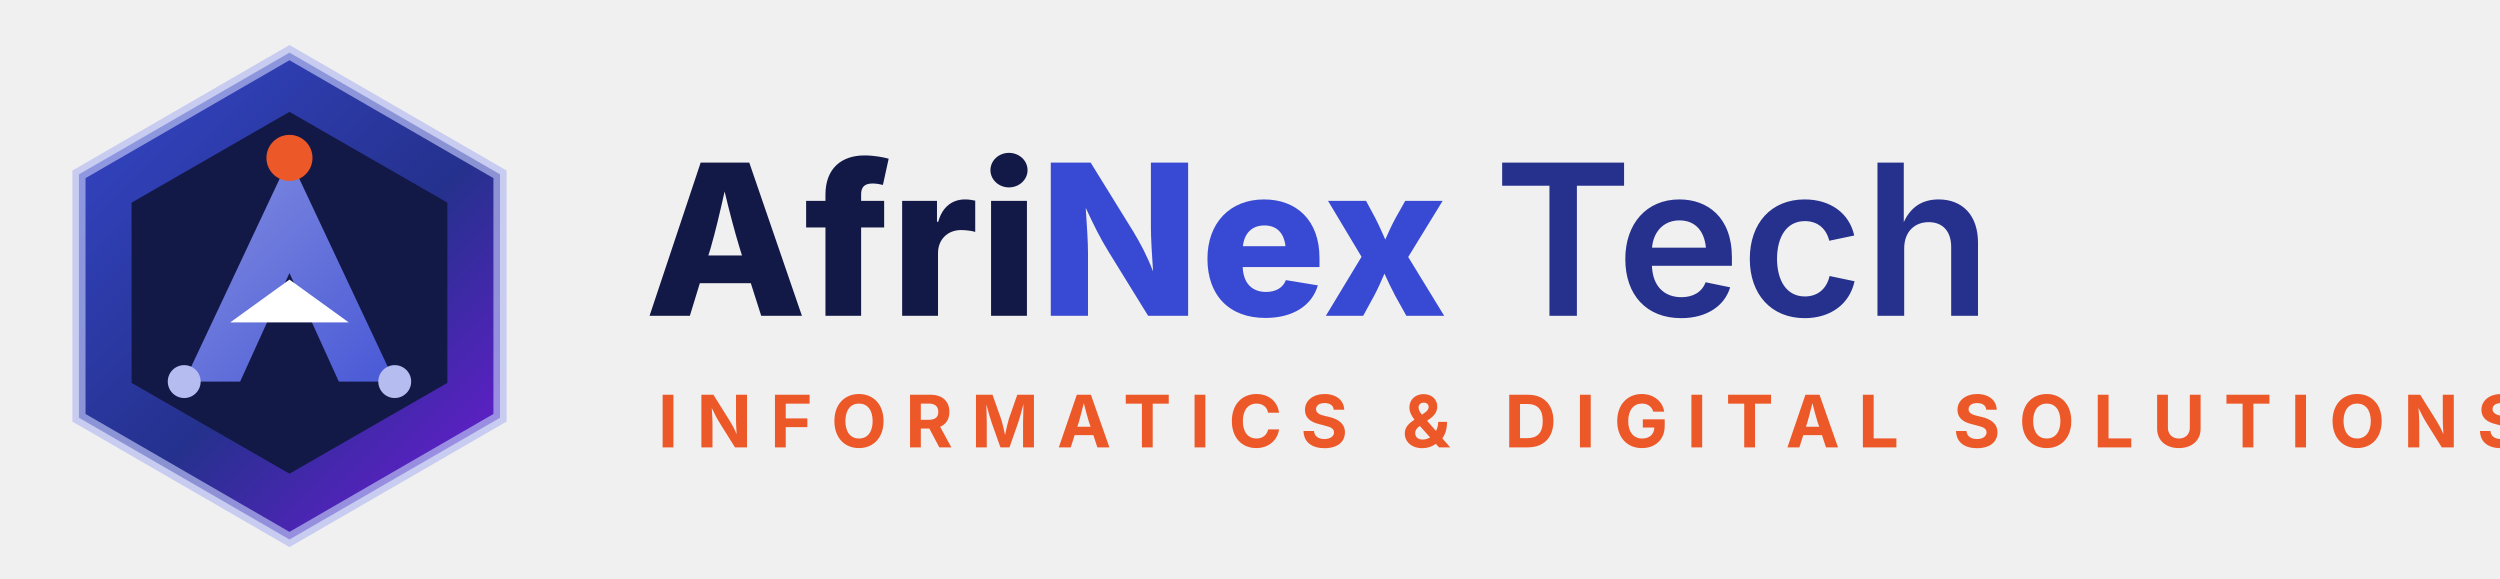
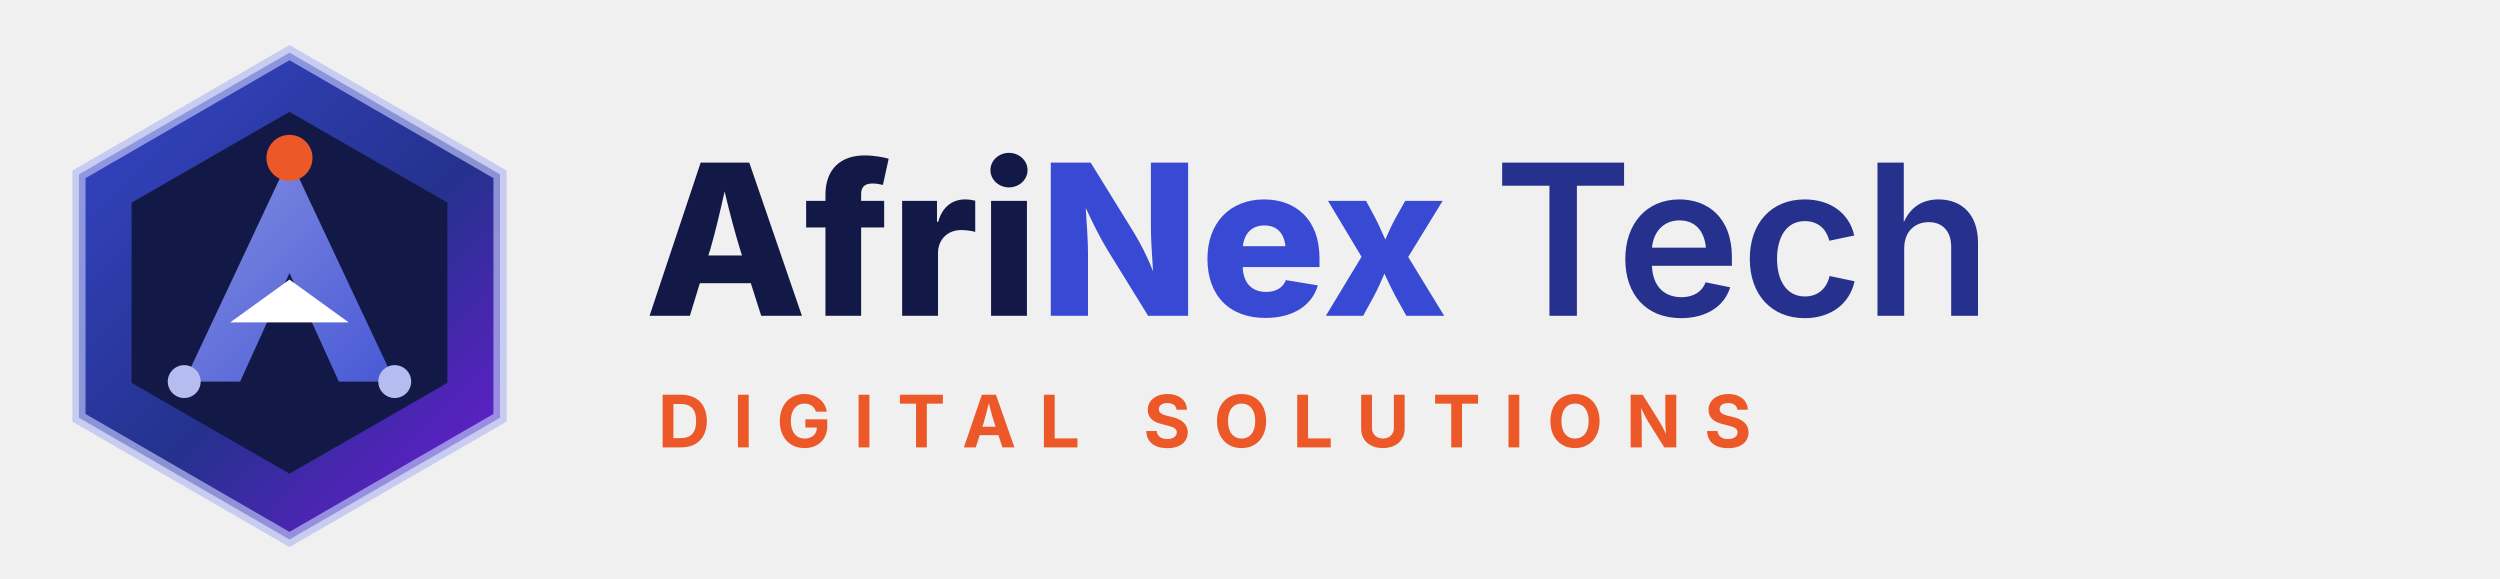
<svg xmlns="http://www.w3.org/2000/svg" viewBox="0 0 380 88" fill="none">
  <defs>
    <linearGradient id="savannahHexGrad" x1="0" y1="0" x2="80" y2="80" gradientUnits="userSpaceOnUse">
      <stop offset="0%" stop-color="#384AD3" />
      <stop offset="55%" stop-color="#25318D" />
      <stop offset="100%" stop-color="#8015E8" />
    </linearGradient>
    <linearGradient id="savannahApexGrad" x1="16" y1="16" x2="64" y2="64" gradientUnits="userSpaceOnUse">
      <stop offset="0%" stop-color="#8F98E2" />
      <stop offset="100%" stop-color="#384AD3" />
    </linearGradient>
  </defs>
  <g transform="translate(4, 4)">
    <path d="M40 4L72 22.5V59.5L40 78L8 59.5V22.5L40 4Z" fill="url(#savannahHexGrad)" stroke="#B5BCF0" stroke-width="2" stroke-opacity="0.7" />
    <path d="M40 13L64 26.8V54.2L40 68L16 54.2V26.8L40 13Z" fill="#131946" />
    <path d="M40 20L56 54H47.5L40 37.5L32.5 54H24L40 20Z" fill="url(#savannahApexGrad)" />
    <path d="M31 45H49L40 38.5L31 45Z" fill="#ffffff" />
    <circle cx="40" cy="20" r="3.5" fill="#ED5829" />
    <circle cx="24" cy="54" r="2.5" fill="#B5BCF0" />
    <circle cx="56" cy="54" r="2.5" fill="#B5BCF0" />
  </g>
  <text x="98" y="48" font-family="Montserrat, Inter, sans-serif" font-weight="800" font-size="32" fill="#131946">
    Afri<tspan fill="#384AD3">Nex</tspan>
    <tspan font-weight="600" fill="#25318D">Tech</tspan>
  </text>
-   <text x="100" y="68" font-family="Montserrat, Inter, sans-serif" font-weight="700" font-size="11" letter-spacing="2.8" fill="#ED5829">
-     INFORMATICS &amp; DIGITAL SOLUTIONS
+   <text x="100" y="68" font-family="Montserrat, Inter, sans-serif" font-weight="700" font-size="11" letter-spacing="3.5" fill="#ED5829">
+     DIGITAL SOLUTIONS
  </text>
</svg>
